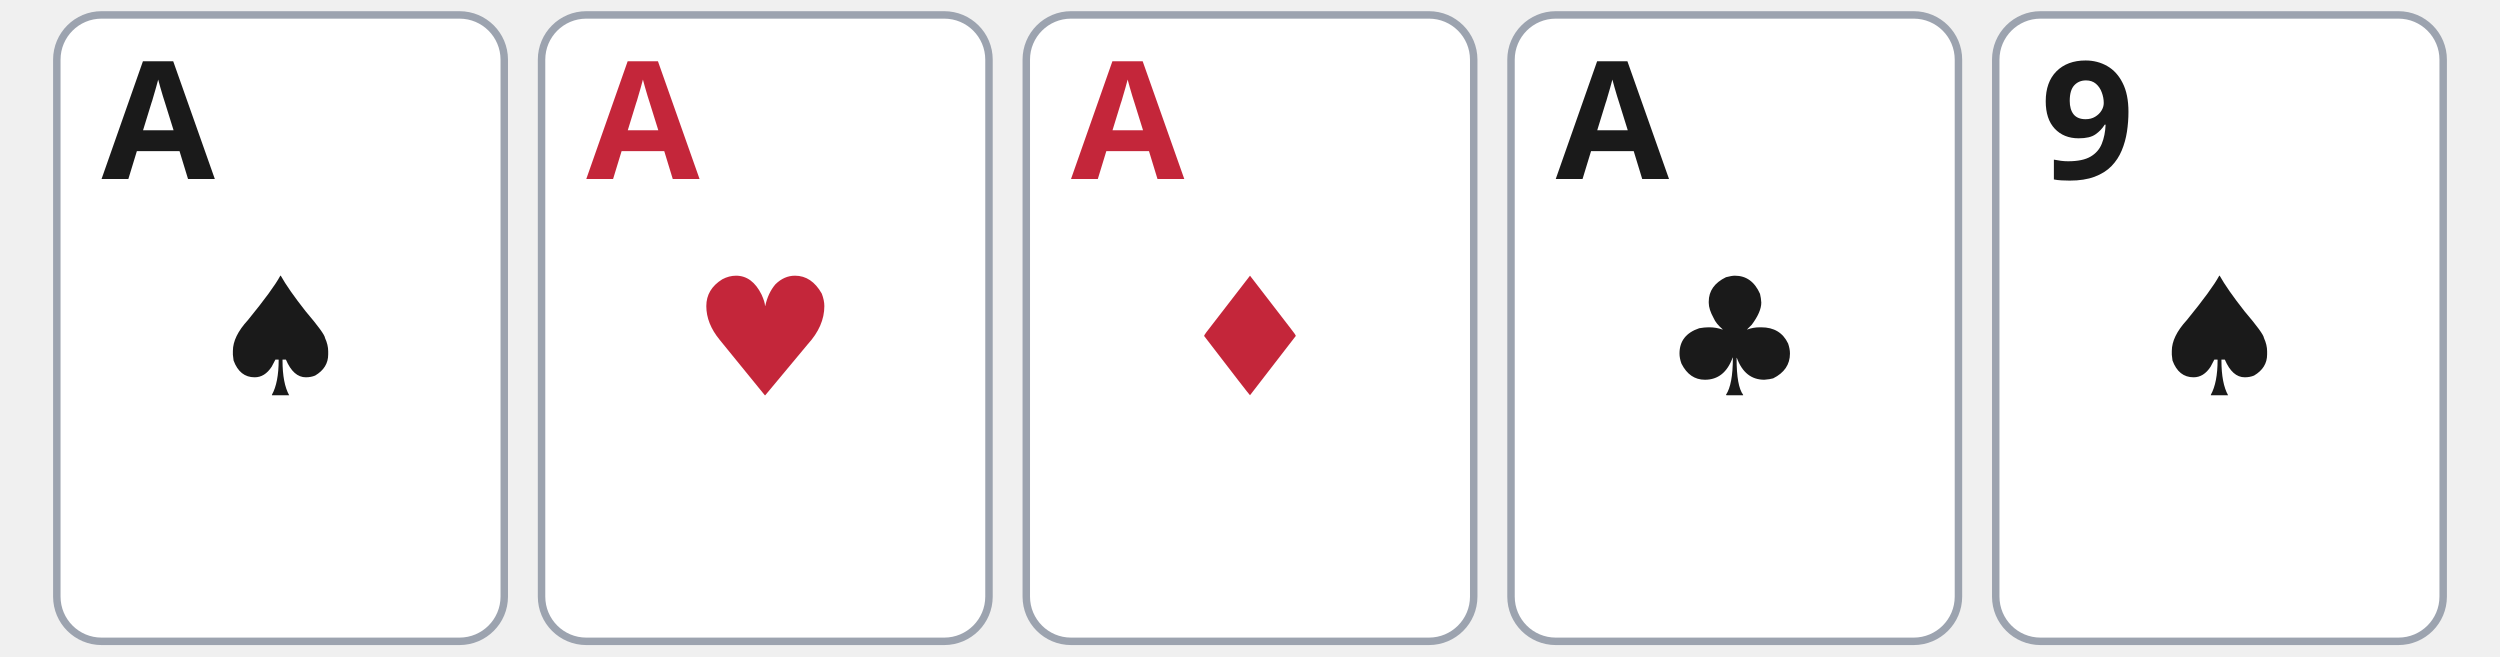
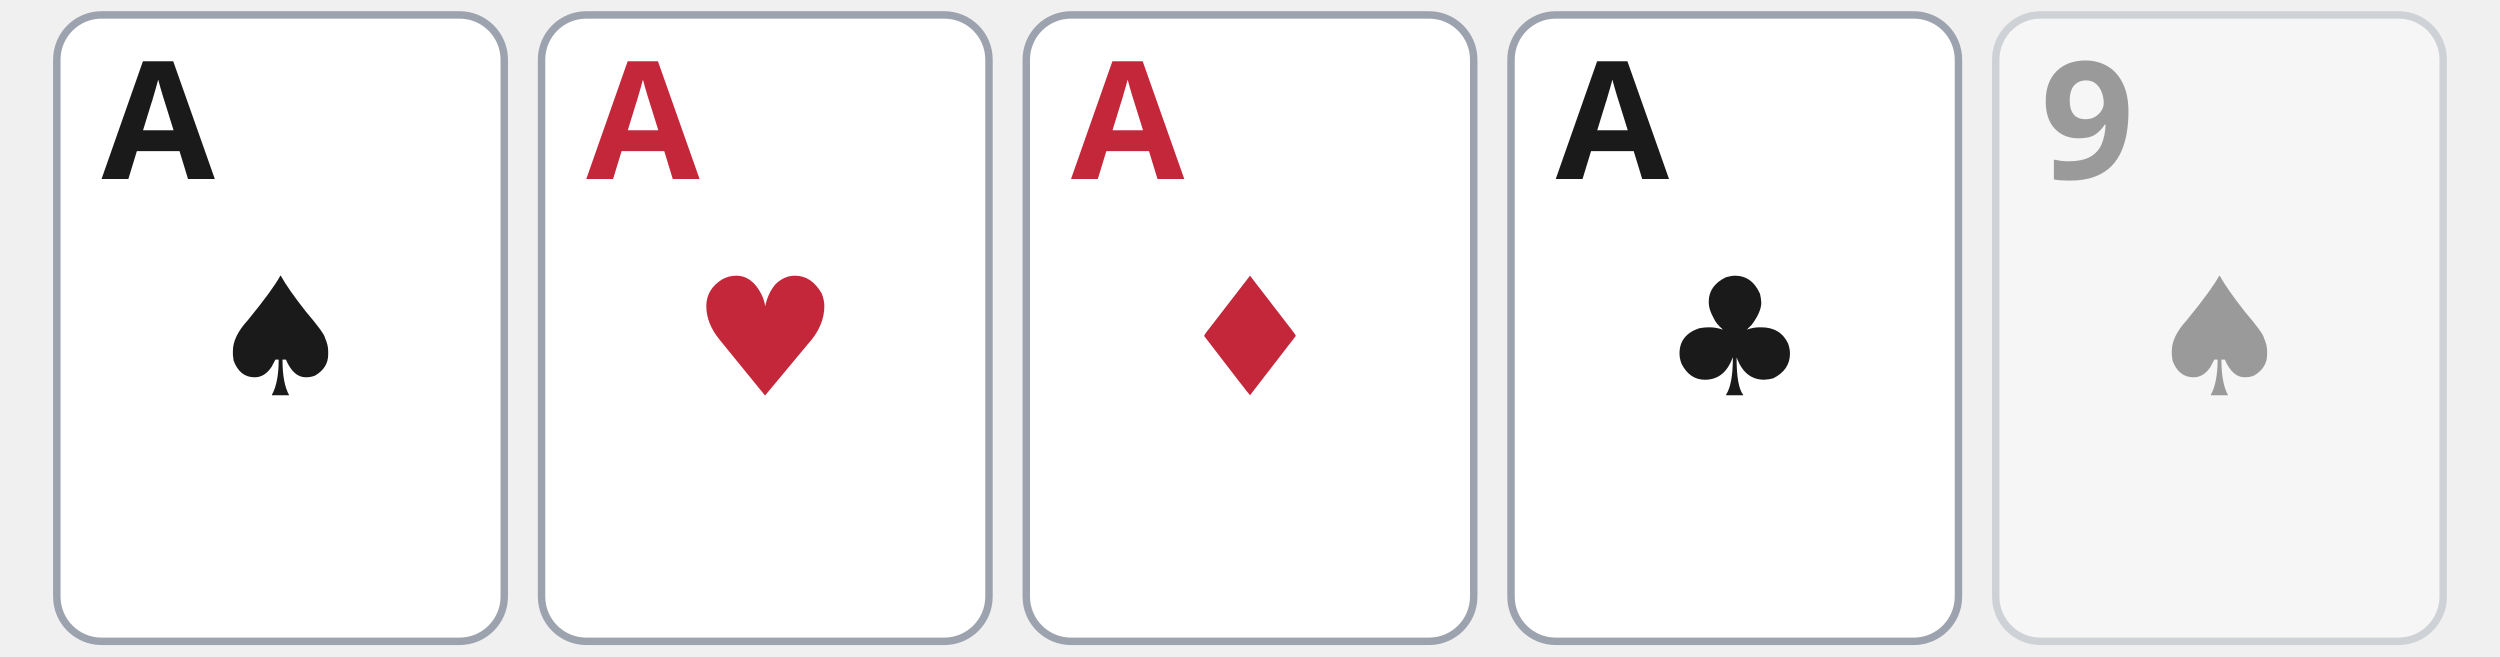
<svg xmlns="http://www.w3.org/2000/svg" viewBox="-2 -2 324 88" width="320" height="84" role="img">
  <g transform="translate(0, 0)">
    <rect width="60" height="84" rx="6" ry="6" fill="white" stroke="#9ca3af" stroke-width="1" />
    <text x="6" y="22" font-family="system-ui, sans-serif" font-size="22" font-weight="700" fill="#1a1a1a">A</text>
    <text x="30" y="51" font-family="system-ui, sans-serif" font-size="22" fill="#1a1a1a" text-anchor="middle">♠</text>
  </g>
  <g transform="translate(65, 0)">
    <rect width="60" height="84" rx="6" ry="6" fill="white" stroke="#9ca3af" stroke-width="1" />
    <text x="6" y="22" font-family="system-ui, sans-serif" font-size="22" font-weight="700" fill="#c4263a">A</text>
    <text x="30" y="51" font-family="system-ui, sans-serif" font-size="22" fill="#c4263a" text-anchor="middle">♥</text>
  </g>
  <g transform="translate(130, 0)">
    <rect width="60" height="84" rx="6" ry="6" fill="white" stroke="#9ca3af" stroke-width="1" />
    <text x="6" y="22" font-family="system-ui, sans-serif" font-size="22" font-weight="700" fill="#c4263a">A</text>
    <text x="30" y="51" font-family="system-ui, sans-serif" font-size="22" fill="#c4263a" text-anchor="middle">♦</text>
  </g>
  <g transform="translate(195, 0)">
    <rect width="60" height="84" rx="6" ry="6" fill="white" stroke="#9ca3af" stroke-width="1" />
    <text x="6" y="22" font-family="system-ui, sans-serif" font-size="22" font-weight="700" fill="#1a1a1a">A</text>
    <text x="30" y="51" font-family="system-ui, sans-serif" font-size="22" fill="#1a1a1a" text-anchor="middle">♣</text>
  </g>
-   <g transform="translate(260, 0)">
+   <g transform="translate(260, 0)" opacity="0.4">
    <rect width="60" height="84" rx="6" ry="6" fill="white" stroke="#9ca3af" stroke-width="1" />
    <text x="6" y="22" font-family="system-ui, sans-serif" font-size="22" font-weight="700" fill="#1a1a1a">9</text>
    <text x="30" y="51" font-family="system-ui, sans-serif" font-size="22" fill="#1a1a1a" text-anchor="middle">♠</text>
  </g>
</svg>
